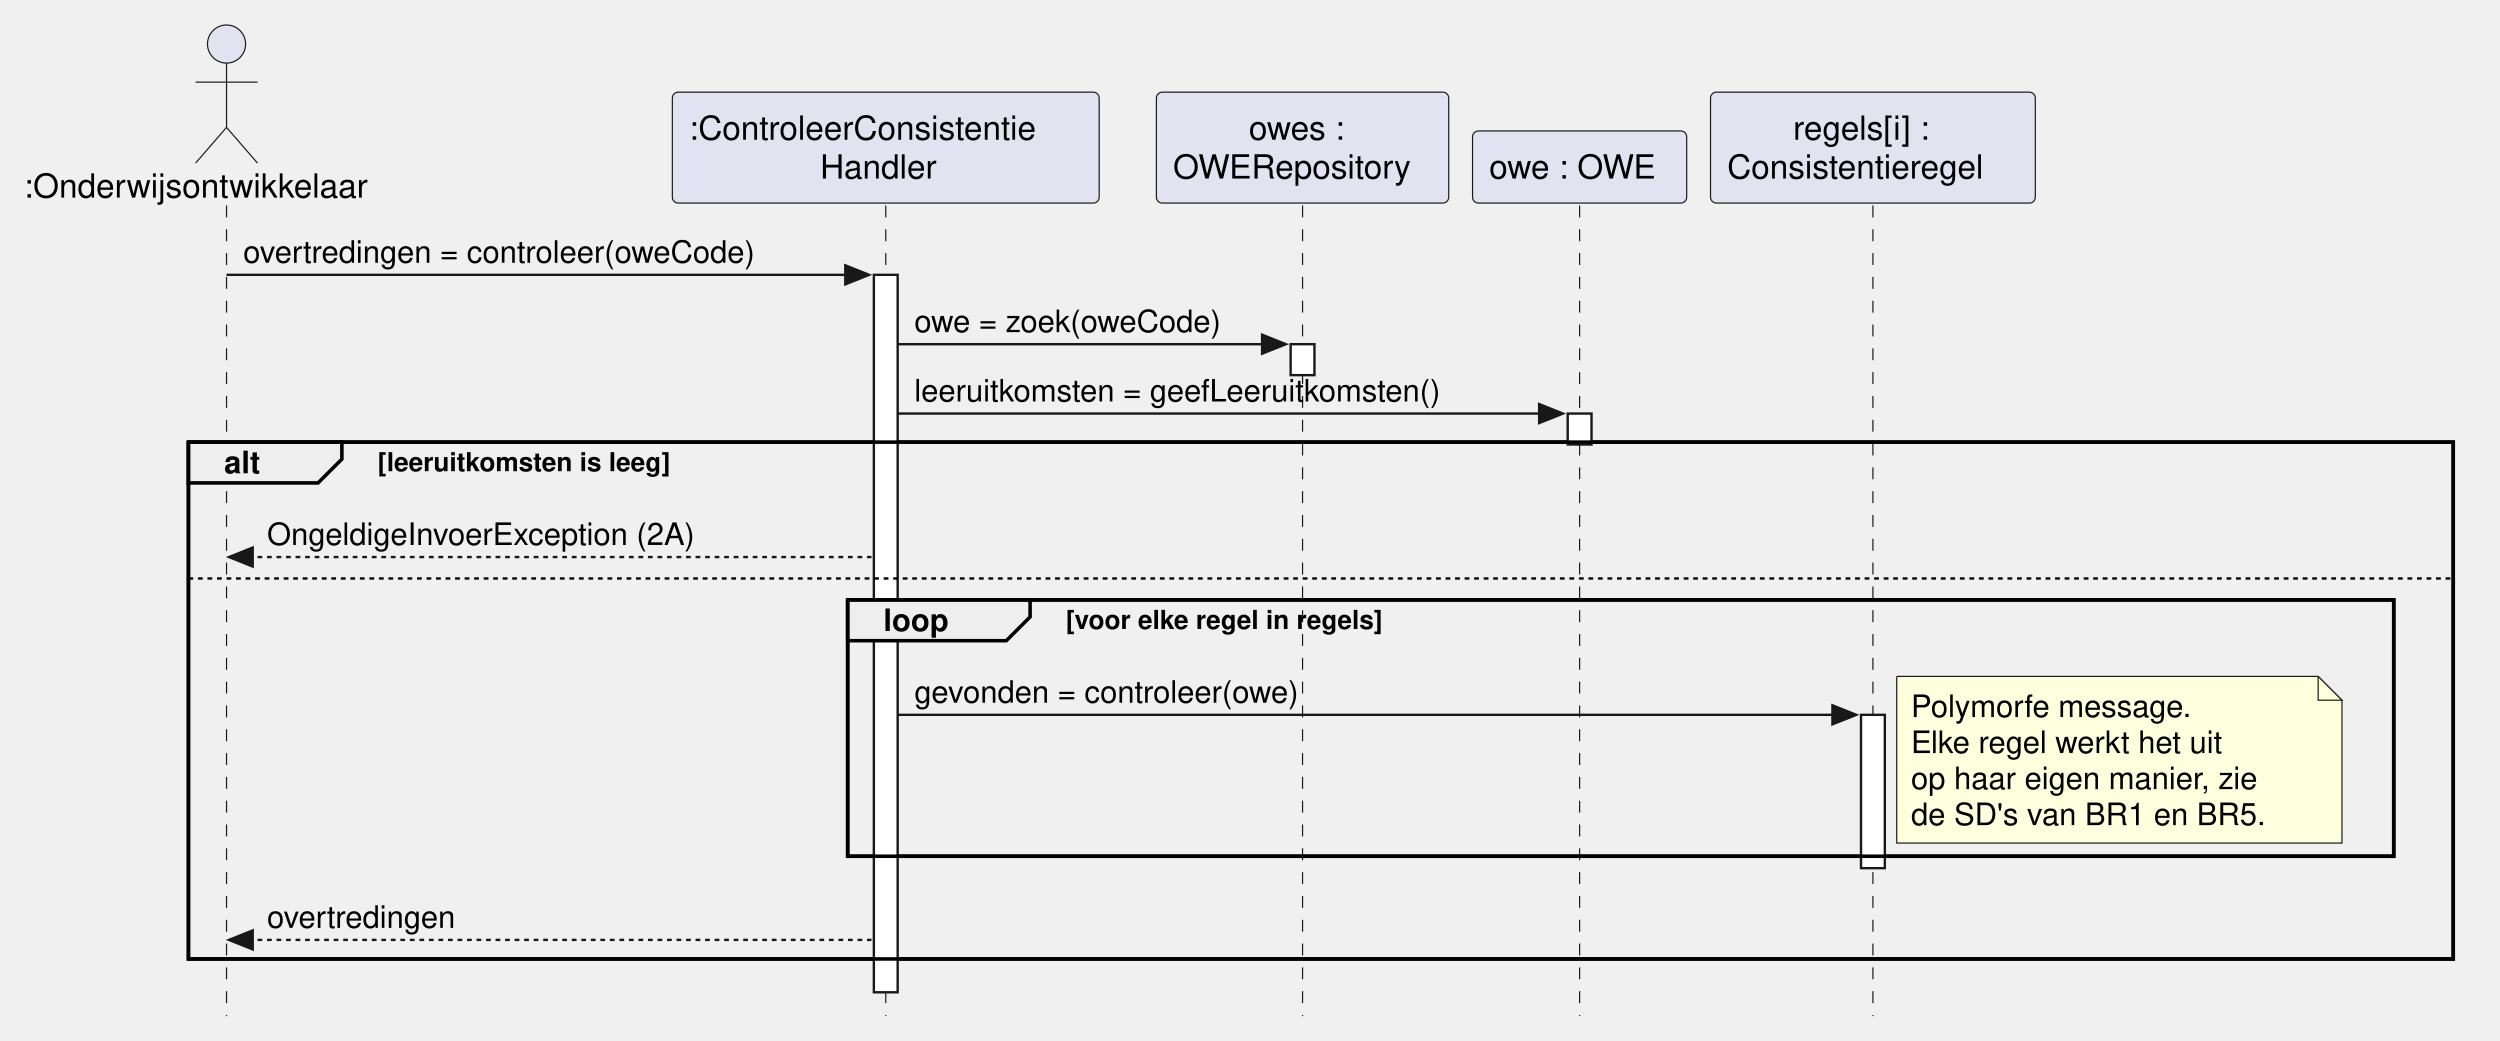
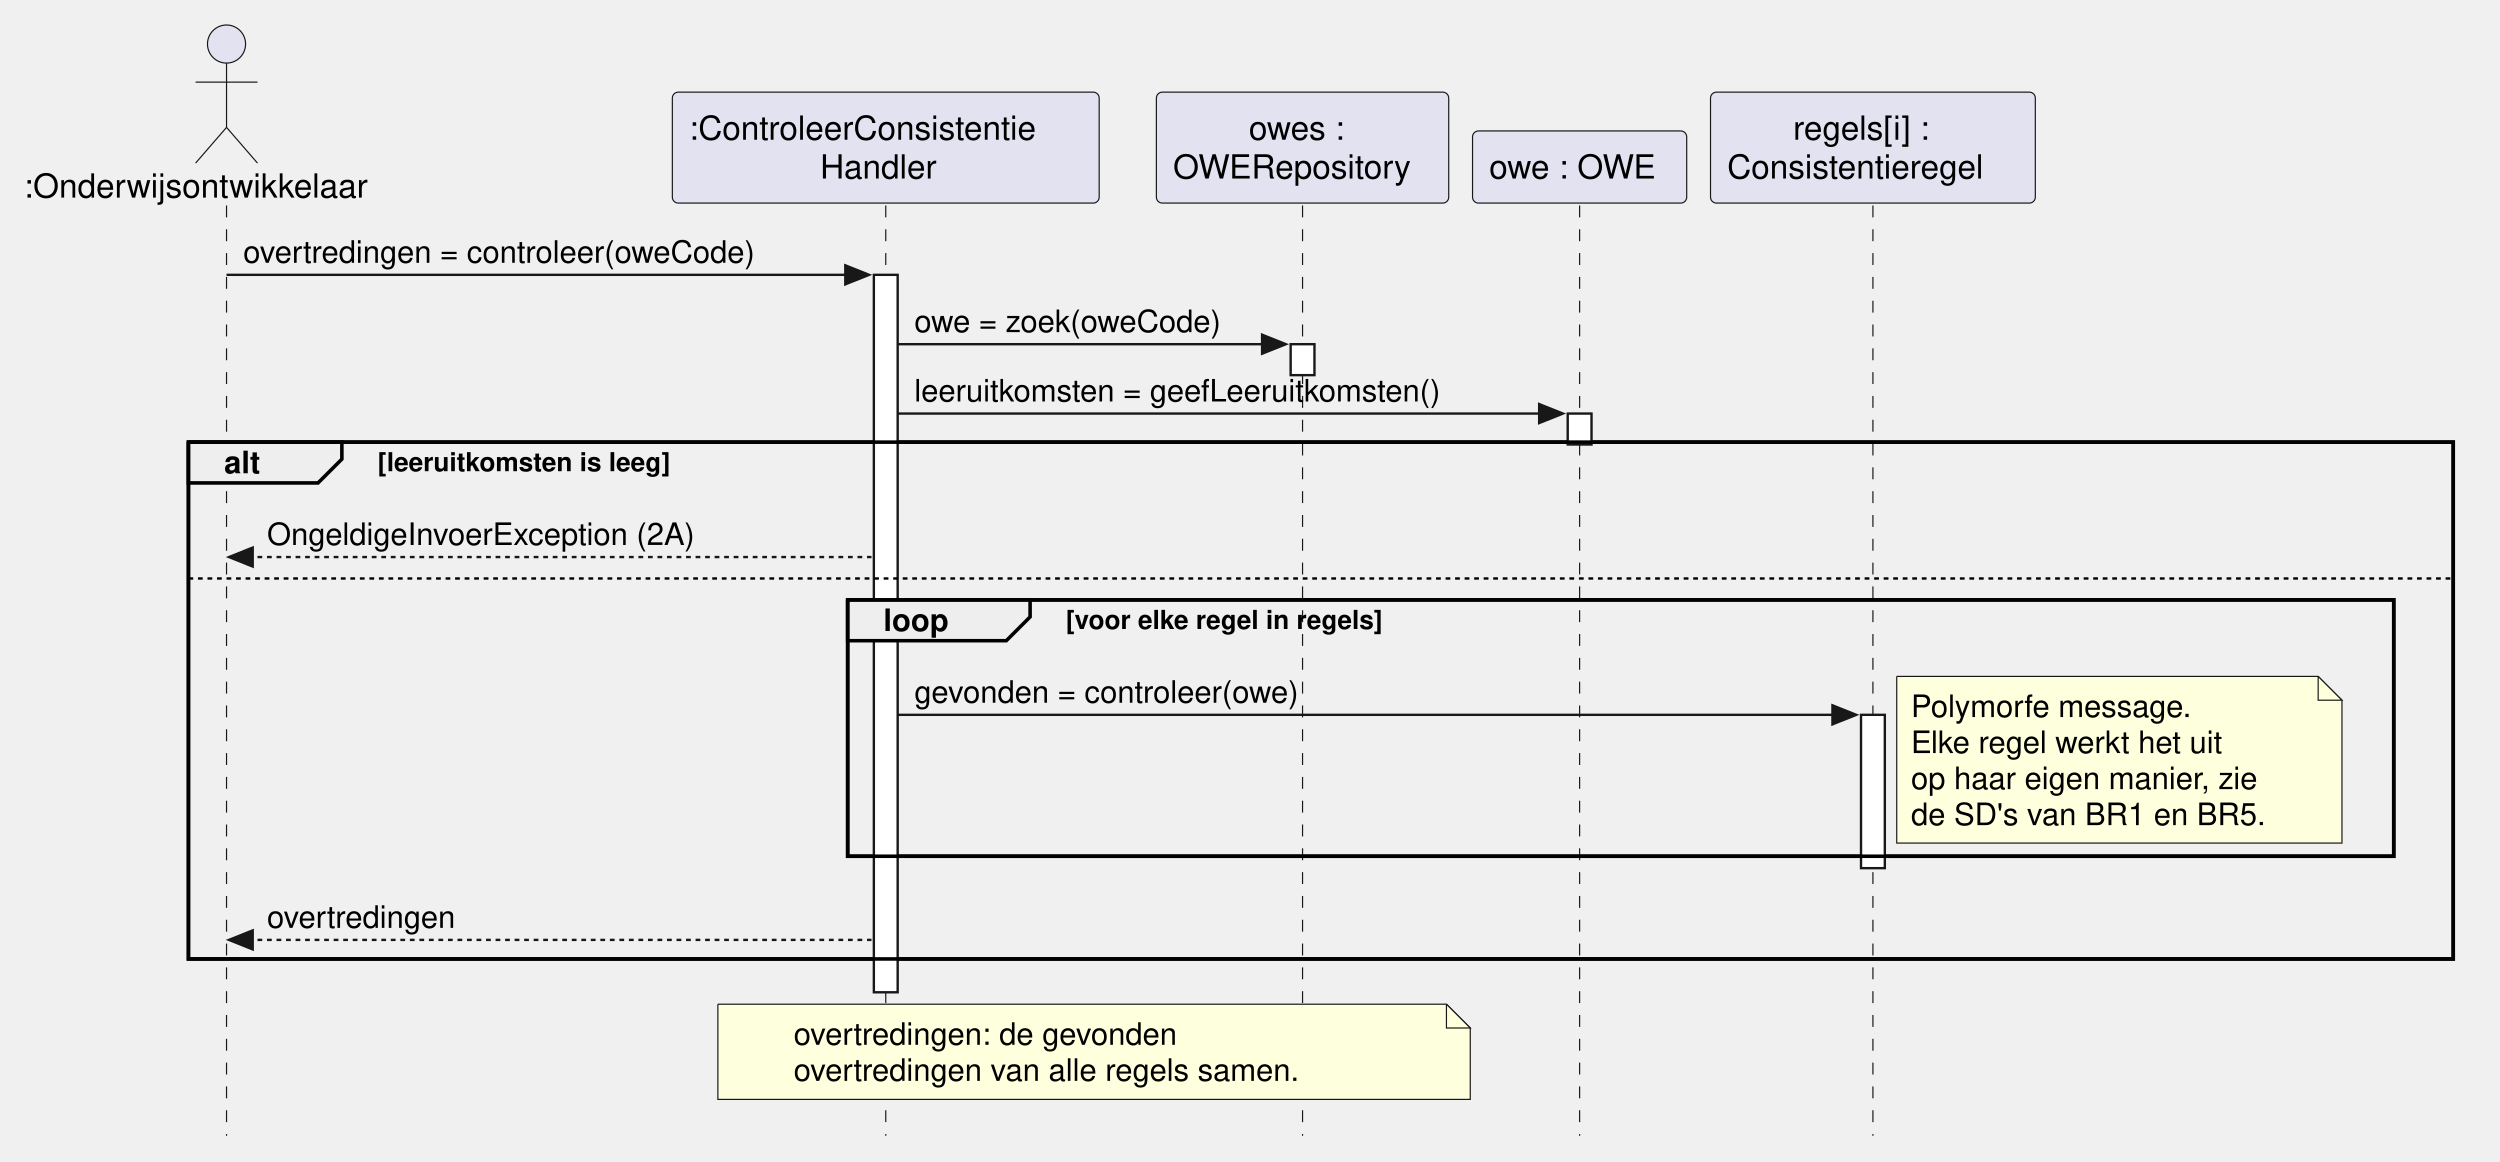
- <svg xmlns="http://www.w3.org/2000/svg" version="1.1" data-diagram-type="SEQUENCE" style="width:1050px;height:437px;background:#FFFFFF;" width="1050px" height="437px" viewBox="0 0 1050 437" zoomAndPan="magnify" preserveAspectRatio="none" contentStyleType="text/css">
+ <svg xmlns="http://www.w3.org/2000/svg" version="1.1" data-diagram-type="SEQUENCE" style="width:1050px;height:488px;background:#FFFFFF;" width="1050px" height="488px" viewBox="0 0 1050 488" zoomAndPan="magnify" preserveAspectRatio="none" contentStyleType="text/css">
  <defs />
  <g font-family="sans-serif" lengthAdjust="spacing">
    <rect x="79.144" y="185.695" width="951.223" height="217.063" fill="none" style="stroke:#000;stroke-width:1.5;" />
    <rect x="356.02" y="251.961" width="649.347" height="107.664" fill="none" style="stroke:#000;stroke-width:1.5;" />
    <g>
-       <rect x="91.644" y="86.297" width="8" height="340.461" fill="#000" fill-opacity="0" />
-       <line x1="95.144" y1="86.297" x2="95.144" y2="426.758" style="stroke:#181818;stroke-width:0.5;stroke-dasharray:5,5;" />
+       <rect x="91.644" y="86.297" width="8" height="390.727" fill="#000" fill-opacity="0" />
+       <line x1="95.144" y1="86.297" x2="95.144" y2="477.023" style="stroke:#181818;stroke-width:0.5;stroke-dasharray:5,5;" />
    </g>
    <g>
-       <rect x="368.52" y="86.297" width="8" height="340.461" fill="#000" fill-opacity="0" />
-       <line x1="372.02" y1="86.297" x2="372.02" y2="426.758" style="stroke:#181818;stroke-width:0.5;stroke-dasharray:5,5;" />
+       <rect x="368.52" y="86.297" width="8" height="390.727" fill="#000" fill-opacity="0" />
+       <line x1="372.02" y1="86.297" x2="372.02" y2="477.023" style="stroke:#181818;stroke-width:0.5;stroke-dasharray:5,5;" />
    </g>
    <g>
      <rect x="367.02" y="115.43" width="10" height="301.328" fill="#FFF" style="stroke:#181818;stroke-width:1;" />
    </g>
    <g>
-       <rect x="543.573" y="86.297" width="8" height="340.461" fill="#000" fill-opacity="0" />
-       <line x1="547.073" y1="86.297" x2="547.073" y2="426.758" style="stroke:#181818;stroke-width:0.5;stroke-dasharray:5,5;" />
+       <rect x="543.573" y="86.297" width="8" height="390.727" fill="#000" fill-opacity="0" />
+       <line x1="547.073" y1="86.297" x2="547.073" y2="477.023" style="stroke:#181818;stroke-width:0.5;stroke-dasharray:5,5;" />
    </g>
    <g>
      <rect x="542.073" y="144.563" width="10" height="13" fill="#FFF" style="stroke:#181818;stroke-width:1;" />
    </g>
    <g>
-       <rect x="659.94" y="86.297" width="8" height="340.461" fill="#000" fill-opacity="0" />
-       <line x1="663.44" y1="86.297" x2="663.44" y2="426.758" style="stroke:#181818;stroke-width:0.5;stroke-dasharray:5,5;" />
+       <rect x="659.94" y="86.297" width="8" height="390.727" fill="#000" fill-opacity="0" />
+       <line x1="663.44" y1="86.297" x2="663.44" y2="477.023" style="stroke:#181818;stroke-width:0.5;stroke-dasharray:5,5;" />
    </g>
    <g>
      <rect x="658.44" y="173.695" width="10" height="13" fill="#FFF" style="stroke:#181818;stroke-width:1;" />
    </g>
    <g>
-       <rect x="783.126" y="86.297" width="8" height="340.461" fill="#000" fill-opacity="0" />
-       <line x1="786.626" y1="86.297" x2="786.626" y2="426.758" style="stroke:#181818;stroke-width:0.5;stroke-dasharray:5,5;" />
+       <rect x="783.126" y="86.297" width="8" height="390.727" fill="#000" fill-opacity="0" />
+       <line x1="786.626" y1="86.297" x2="786.626" y2="477.023" style="stroke:#181818;stroke-width:0.5;stroke-dasharray:5,5;" />
    </g>
    <g>
      <rect x="781.626" y="300.227" width="10" height="64.398" fill="#FFF" style="stroke:#181818;stroke-width:1;" />
    </g>
    <text x="10" y="82.995" fill="#000" font-size="14" textLength="164.288" font-family="Helvetica">:Onderwijsontwikkelaar</text>
    <ellipse cx="95.144" cy="18.5" rx="8" ry="8" fill="#E2E2F0" style="stroke:#181818;stroke-width:0.5;" />
    <path d="M95.144,26.5 L95.144,53.5 M82.144,34.5 L108.144,34.5 M95.144,53.5 L82.144,68.5 M95.144,53.5 L108.144,68.5" style="stroke:#181818;stroke-width:0.5;" fill="none" />
    <rect x="282.384" y="38.703" width="179.272" height="46.594" fill="#E2E2F0" style="stroke:#181818;stroke-width:0.5;" rx="2.5" ry="2.5" />
    <text x="289.384" y="58.698" fill="#000" font-size="14" textLength="165.272" font-family="Helvetica">:ControleerConsistentie</text>
    <text x="344.458" y="74.995" fill="#000" font-size="14" textLength="55.125" font-family="Helvetica">Handler</text>
    <rect x="485.683" y="38.703" width="122.78" height="46.594" fill="#E2E2F0" style="stroke:#181818;stroke-width:0.5;" rx="2.5" ry="2.5" />
    <text x="524.528" y="58.698" fill="#000" font-size="14" textLength="45.09" font-family="Helvetica">owes :</text>
    <text x="492.683" y="74.995" fill="#000" font-size="14" textLength="108.78" font-family="Helvetica">OWERepository</text>
    <rect x="618.463" y="55" width="89.954" height="30.297" fill="#E2E2F0" style="stroke:#181818;stroke-width:0.5;" rx="2.5" ry="2.5" />
    <text x="625.463" y="74.995" fill="#000" font-size="14" textLength="75.954" font-family="Helvetica">owe : OWE</text>
    <rect x="718.417" y="38.703" width="136.418" height="46.594" fill="#E2E2F0" style="stroke:#181818;stroke-width:0.5;" rx="2.5" ry="2.5" />
    <text x="753.11" y="58.698" fill="#000" font-size="14" textLength="67.033" font-family="Helvetica">regels[i] :</text>
    <text x="725.417" y="74.995" fill="#000" font-size="14" textLength="122.418" font-family="Helvetica">Consistentieregel</text>
    <polygon points="355.02,111.43,365.02,115.43,355.02,119.43" fill="#181818" style="stroke:#181818;stroke-width:1;stroke-linejoin:miter;stroke-miterlimit:10;" />
    <line x1="95.144" y1="115.43" x2="361.02" y2="115.43" style="stroke:#181818;stroke-width:1;" />
    <text x="102.144" y="110.364" fill="#000" font-size="13" textLength="247.876" font-family="Helvetica">overtredingen = controleer(oweCode)</text>
    <polygon points="530.073,140.563,540.073,144.563,530.073,148.563" fill="#181818" style="stroke:#181818;stroke-width:1;stroke-linejoin:miter;stroke-miterlimit:10;" />
    <line x1="377.02" y1="144.563" x2="536.073" y2="144.563" style="stroke:#181818;stroke-width:1;" />
    <text x="384.02" y="139.497" fill="#000" font-size="13" textLength="146.053" font-family="Helvetica">owe = zoek(oweCode)</text>
    <polygon points="646.44,169.695,656.44,173.695,646.44,177.695" fill="#181818" style="stroke:#181818;stroke-width:1;stroke-linejoin:miter;stroke-miterlimit:10;" />
    <line x1="377.02" y1="173.695" x2="652.44" y2="173.695" style="stroke:#181818;stroke-width:1;" />
    <text x="384.02" y="168.629" fill="#000" font-size="13" textLength="258.064" font-family="Helvetica">leeruitkomsten = geefLeeruitkomsten()</text>
    <path d="M79.144,185.695 L143.587,185.695 L143.587,192.828 L133.587,202.828 L79.144,202.828 L79.144,185.695" style="stroke:#000;stroke-width:1.5;" fill="#EEE" />
    <rect x="79.144" y="185.695" width="951.223" height="217.063" fill="none" style="stroke:#000;stroke-width:1.5;" />
    <text x="94.144" y="198.762" fill="#000" font-size="13" textLength="19.443" font-weight="700" font-family="Helvetica">alt</text>
    <text x="158.587" y="197.906" fill="#000" font-size="11" textLength="149.005" font-weight="700" font-family="Helvetica">[leeruitkomsten is leeg]</text>
    <polygon points="106.144,229.961,96.144,233.961,106.144,237.961" fill="#181818" style="stroke:#181818;stroke-width:1;stroke-linejoin:miter;stroke-miterlimit:10;" />
    <line x1="100.144" y1="233.961" x2="366.02" y2="233.961" style="stroke:#181818;stroke-width:1;stroke-dasharray:2,2;" />
    <text x="112.144" y="228.895" fill="#000" font-size="13" textLength="203.157" font-family="Helvetica">OngeldigeInvoerException (2A)</text>
    <line x1="79.144" y1="242.961" x2="1030.367" y2="242.961" style="stroke:#000;stroke-width:1;stroke-dasharray:2,2;" />
    <path d="M356.02,251.961 L432.644,251.961 L432.644,259.094 L422.644,269.094 L356.02,269.094 L356.02,251.961" style="stroke:#000;stroke-width:1.5;" fill="#EEE" />
    <rect x="356.02" y="251.961" width="649.347" height="107.664" fill="none" style="stroke:#000;stroke-width:1.5;" />
    <text x="371.02" y="265.028" fill="#000" font-size="13" textLength="31.624" font-weight="700" font-family="Helvetica">loop</text>
    <text x="447.644" y="264.171" fill="#000" font-size="11" textLength="161.219" font-weight="700" font-family="Helvetica">[voor elke regel in regels]</text>
    <polygon points="769.626,296.227,779.626,300.227,769.626,304.227" fill="#181818" style="stroke:#181818;stroke-width:1;stroke-linejoin:miter;stroke-miterlimit:10;" />
    <line x1="377.02" y1="300.227" x2="775.626" y2="300.227" style="stroke:#181818;stroke-width:1;" />
    <text x="384.02" y="295.161" fill="#000" font-size="13" textLength="187.199" font-family="Helvetica">gevonden = controleer(owe)</text>
    <path d="M796.626,284.094 L796.626,354.094 L983.626,354.094 L983.626,294.094 L973.626,284.094 L796.626,284.094" style="stroke:#181818;stroke-width:0.5;" fill="#FEFFDD" />
    <path d="M973.626,284.094 L973.626,294.094 L983.626,294.094 L973.626,284.094" style="stroke:#181818;stroke-width:0.5;" fill="#FEFFDD" />
    <text x="802.626" y="301.161" fill="#000" font-size="13" textLength="132.323" font-family="Helvetica">Polymorfe message.</text>
    <text x="802.626" y="316.293" fill="#000" font-size="13" textLength="151.969" font-family="Helvetica">Elke regel werkt het uit</text>
    <text x="802.626" y="331.426" fill="#000" font-size="13" textLength="166.74" font-family="Helvetica">op haar eigen manier, zie</text>
    <text x="802.626" y="346.559" fill="#000" font-size="13" textLength="162.233" font-family="Helvetica">de SD's van BR1 en BR5.</text>
    <polygon points="106.144,390.758,96.144,394.758,106.144,398.758" fill="#181818" style="stroke:#181818;stroke-width:1;stroke-linejoin:miter;stroke-miterlimit:10;" />
    <line x1="100.144" y1="394.758" x2="366.02" y2="394.758" style="stroke:#181818;stroke-width:1;stroke-dasharray:2,2;" />
    <text x="112.144" y="389.692" fill="#000" font-size="13" textLength="92.022" font-family="Helvetica">overtredingen</text>
+     <path d="M301.507,421.758 L301.507,461.758 L617.507,461.758 L617.507,431.758 L607.507,421.758 L301.507,421.758" style="stroke:#181818;stroke-width:0.5;" fill="#FEFFDD" />
+     <path d="M607.507,421.758 L607.507,431.758 L617.507,431.758 L607.507,421.758" style="stroke:#181818;stroke-width:0.5;" fill="#FEFFDD" />
+     <text x="333.353" y="438.825" fill="#000" font-size="13" textLength="185.542" font-family="Helvetica">overtredingen: de gevonden</text>
+     <text x="333.353" y="453.958" fill="#000" font-size="13" textLength="243.388" font-family="Helvetica">overtredingen van alle regels samen.</text>
  </g>
</svg>
